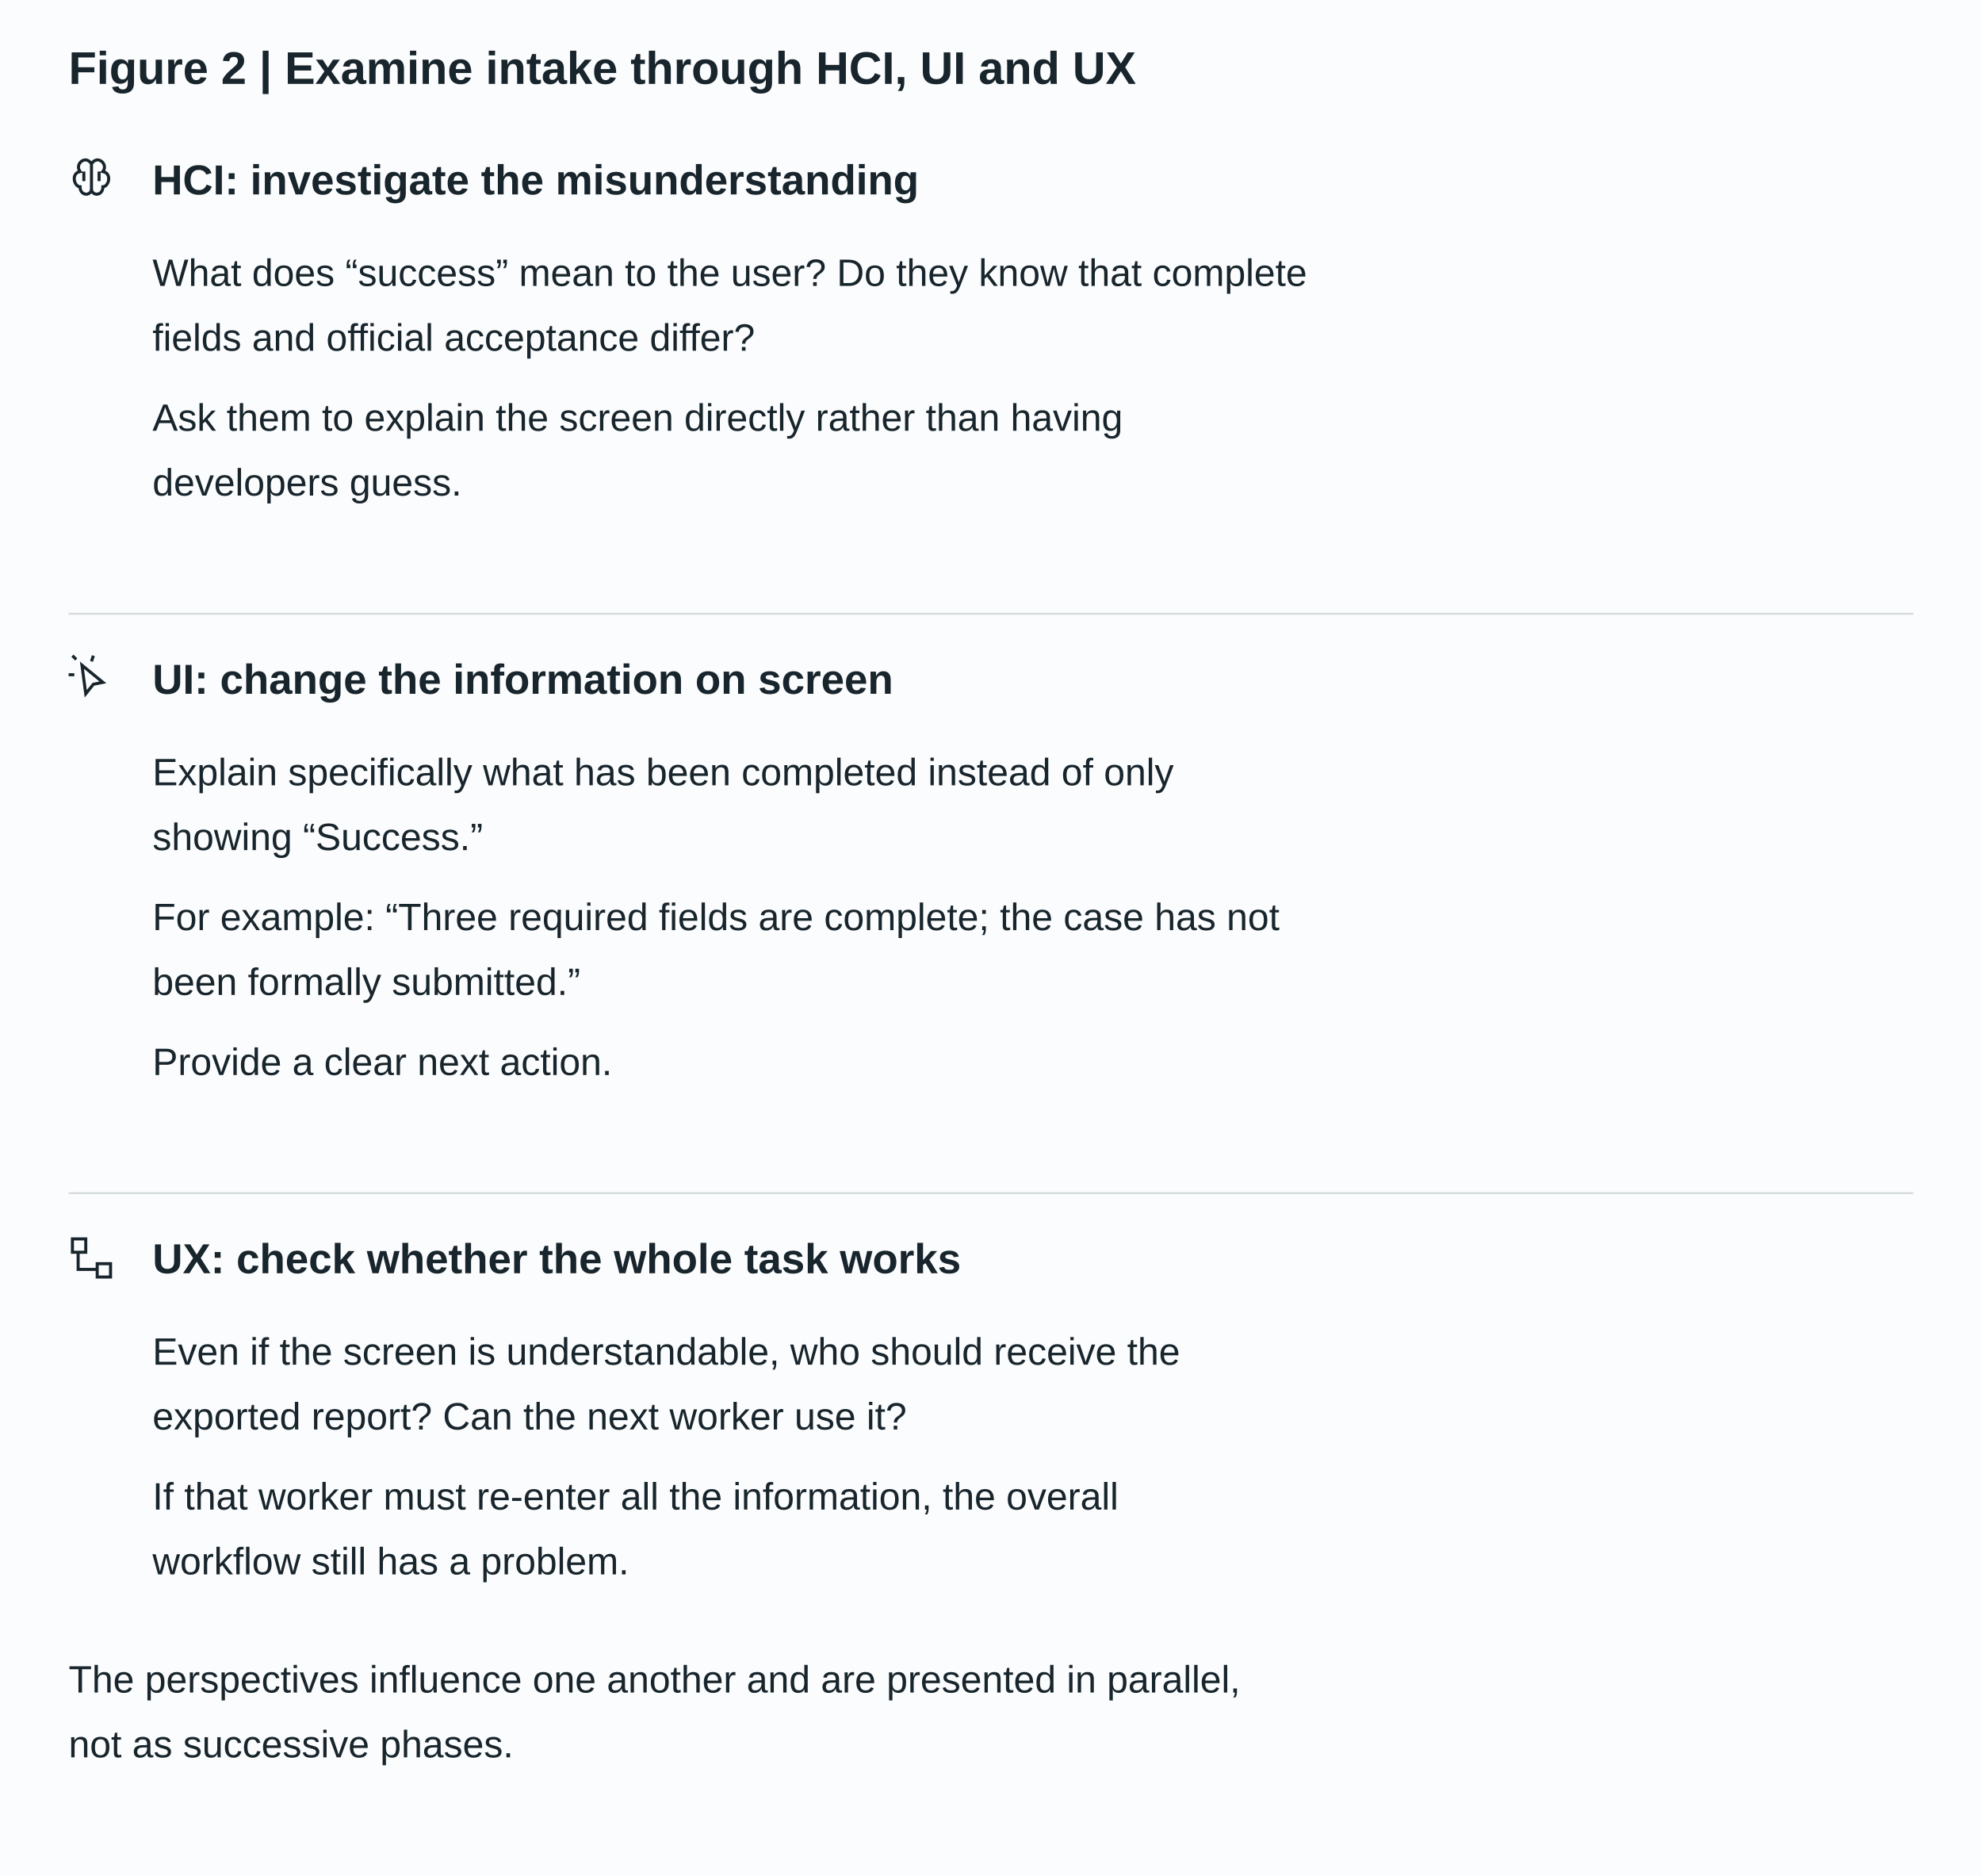
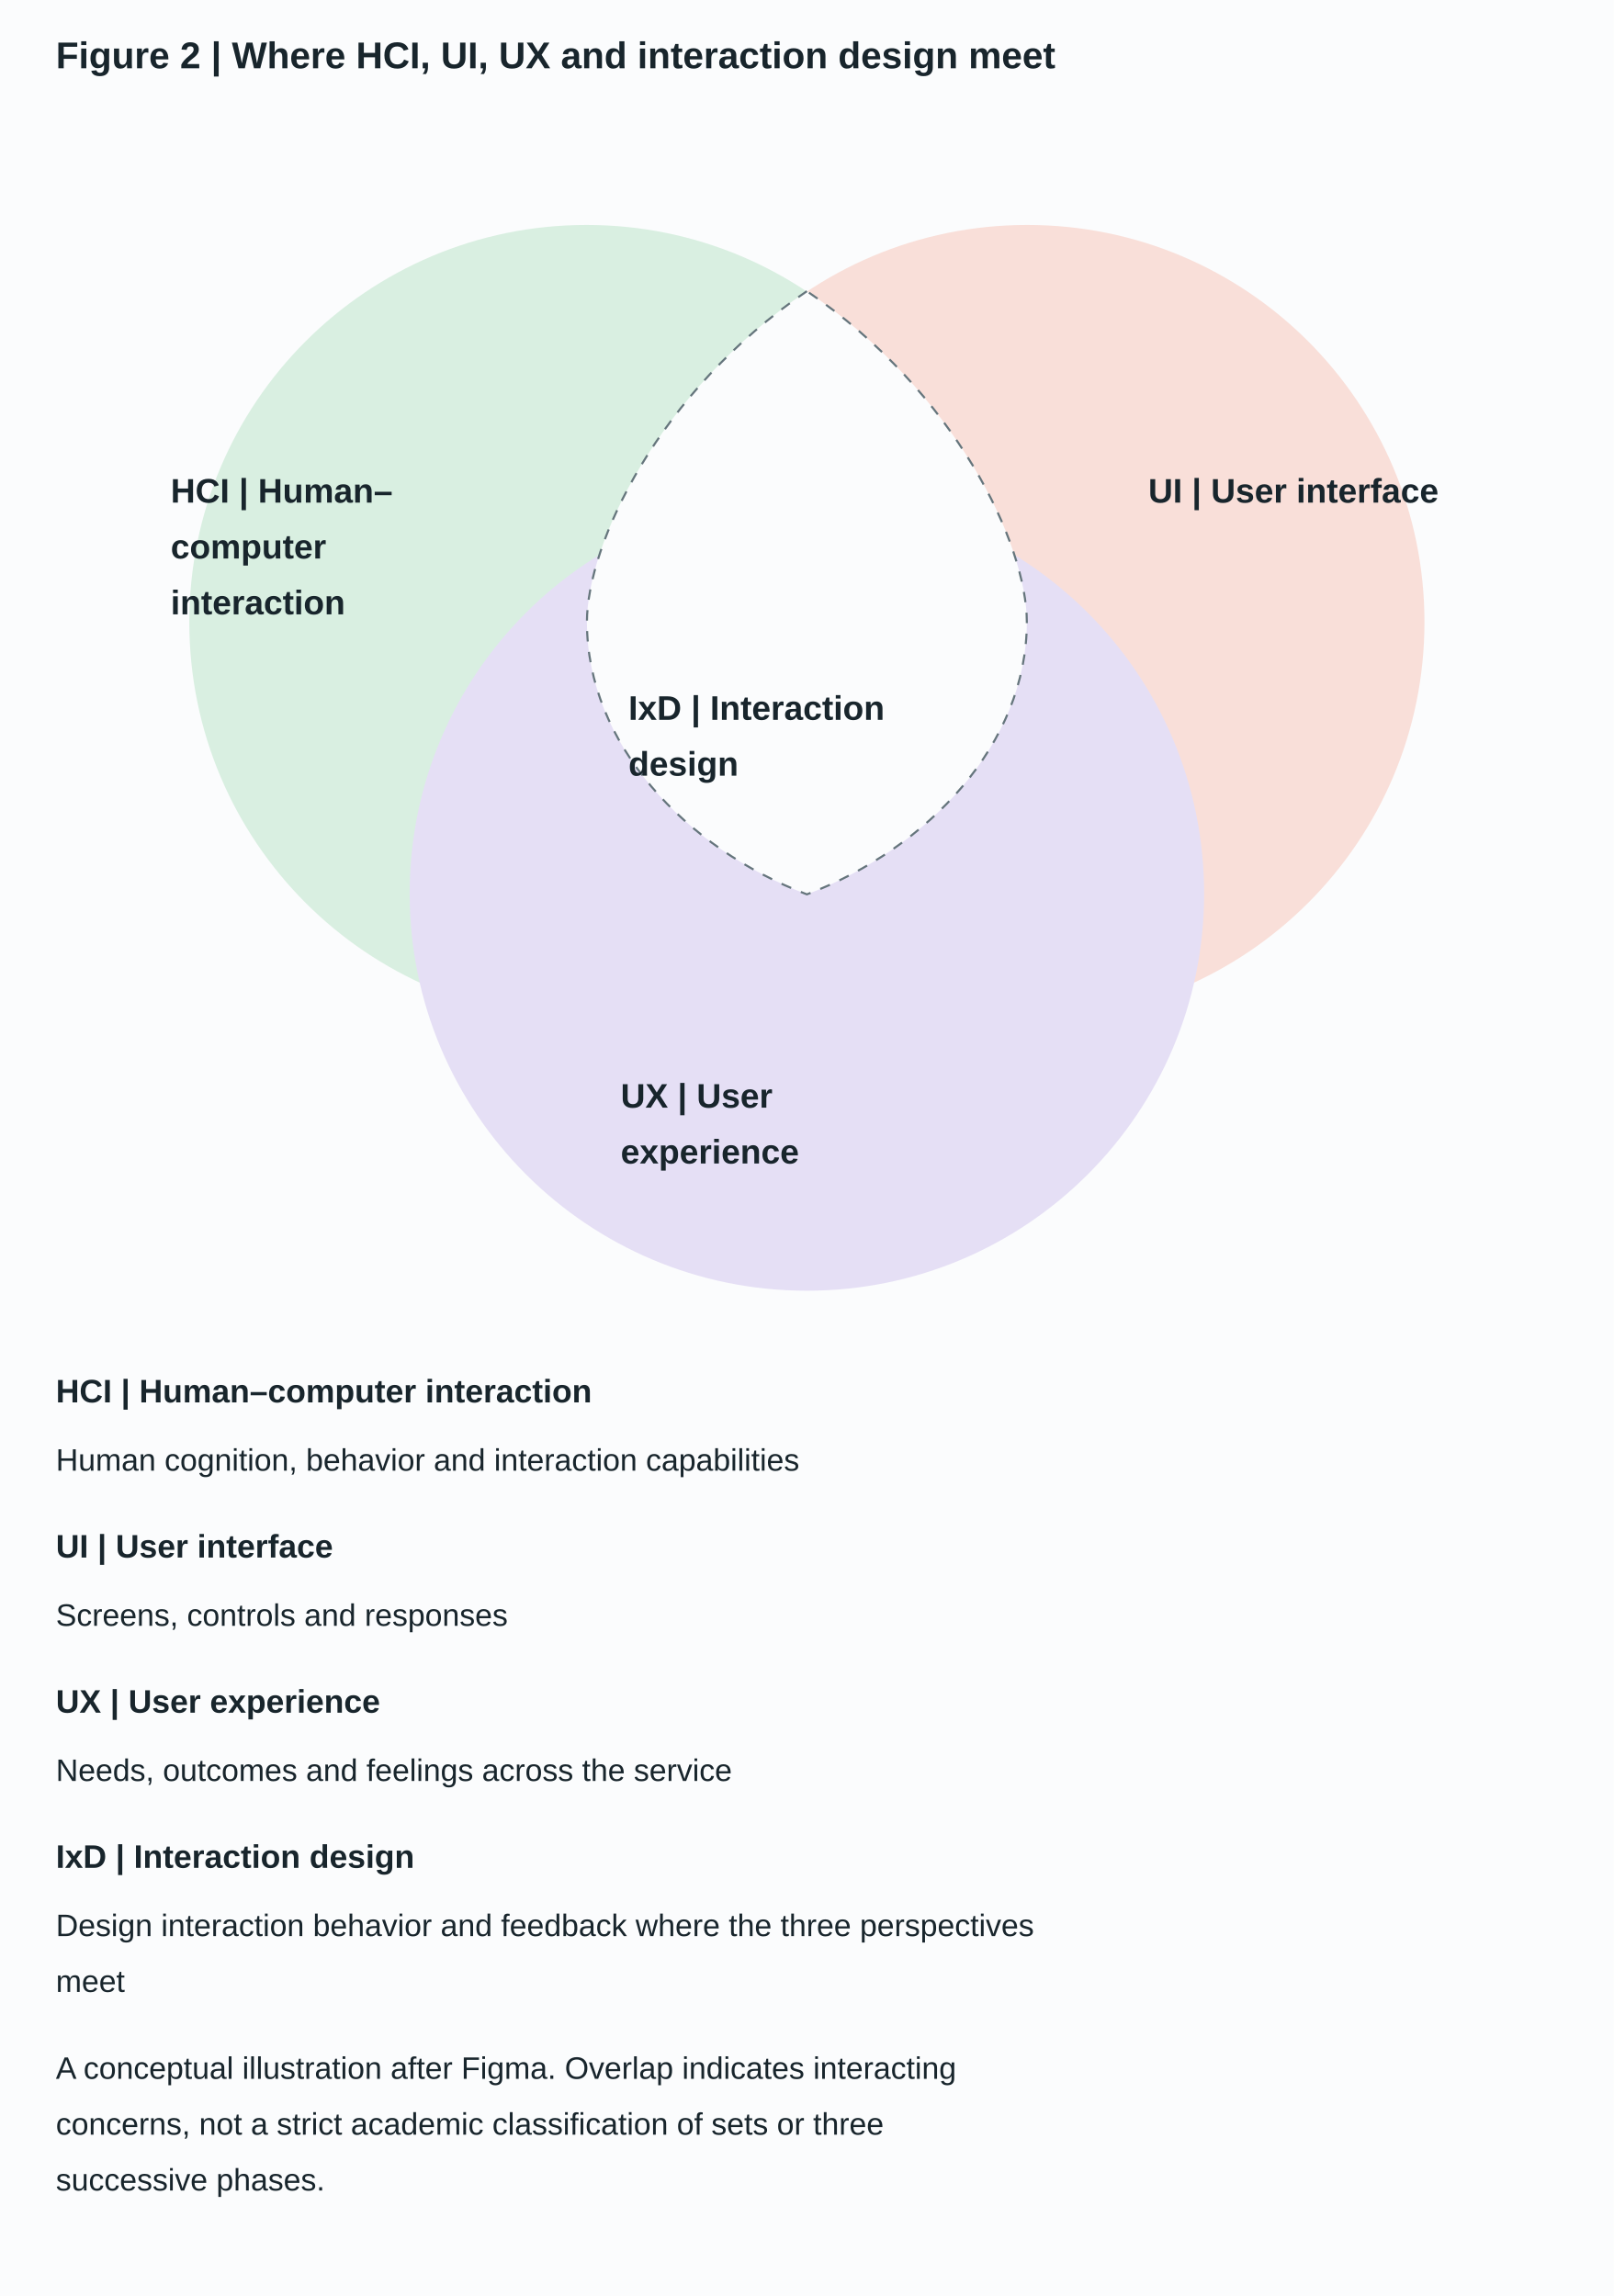
- <svg xmlns="http://www.w3.org/2000/svg" viewBox="0 0 1040 984" role="img" aria-labelledby="title desc" lang="en">
-   <rect width="1040" height="984" fill="#fbfcfd" />
+ <svg xmlns="http://www.w3.org/2000/svg" viewBox="0 0 1040 1480" role="img" aria-labelledby="title desc" lang="en">
+   <rect width="1040" height="1480" fill="#fbfcfd" />
  <g fill="#18252c" font-family="Arial, Noto Sans CJK TC, sans-serif">
-     <text x="36" y="44" font-size="24" font-weight="700">Figure 2 | Examine intake through HCI, UI and UX</text>
-     <path d="M12 4c-3-5-9 0-6 4-5 1-3 8 0 8 0 5 6 5 6 1V4Zm0 0c3-5 9 0 6 4 5 1 3 8 0 8 0 5-6 5-6 1M8 8v5m8-5v5" transform="translate(36 82)" fill="none" stroke="#18252c" stroke-width="1.6" />
-     <text x="80" y="102" font-size="22" font-weight="700">HCI: investigate the misunderstanding</text>
-     <text x="80" y="150" font-size="20" font-weight="400">What does “success” mean to the user? Do they know that complete</text>
-     <text x="80" y="184" font-size="20" font-weight="400">fields and official acceptance differ?</text>
-     <text x="80" y="226" font-size="20" font-weight="400">Ask them to explain the screen directly rather than having</text>
-     <text x="80" y="260" font-size="20" font-weight="400">developers guess.</text>
-     <path d="M36 322H1004" stroke="#d5dce0" />
-     <path d="m7 5 2 15 4-5 5-1L7 5Zm-3-3L2 0m10 3 1-3M3 10H0" transform="translate(36 344)" fill="none" stroke="#18252c" stroke-width="1.6" />
-     <text x="80" y="364" font-size="22" font-weight="700">UI: change the information on screen</text>
-     <text x="80" y="412" font-size="20" font-weight="400">Explain specifically what has been completed instead of only</text>
-     <text x="80" y="446" font-size="20" font-weight="400">showing “Success.”</text>
-     <text x="80" y="488" font-size="20" font-weight="400">For example: “Three required fields are complete; the case has not</text>
-     <text x="80" y="522" font-size="20" font-weight="400">been formally submitted.”</text>
-     <text x="80" y="564" font-size="20" font-weight="400">Provide a clear next action.</text>
-     <path d="M36 626H1004" stroke="#d5dce0" />
-     <path d="M2 2h7v7H2V2Zm13 13h7v7h-7v-7ZM5 9v9h10" transform="translate(36 648)" fill="none" stroke="#18252c" stroke-width="1.6" />
-     <text x="80" y="668" font-size="22" font-weight="700">UX: check whether the whole task works</text>
-     <text x="80" y="716" font-size="20" font-weight="400">Even if the screen is understandable, who should receive the</text>
-     <text x="80" y="750" font-size="20" font-weight="400">exported report? Can the next worker use it?</text>
-     <text x="80" y="792" font-size="20" font-weight="400">If that worker must re-enter all the information, the overall</text>
-     <text x="80" y="826" font-size="20" font-weight="400">workflow still has a problem.</text>
-     <text x="36" y="888" font-size="20" font-weight="400">The perspectives influence one another and are presented in parallel,</text>
-     <text x="36" y="922" font-size="20" font-weight="400">not as successive phases.</text>
+     <text x="36" y="44" font-size="24" font-weight="700">Figure 2 | Where HCI, UI, UX and interaction design meet</text>
+     <circle cx="378" cy="401" r="256" fill="#d9efe1" />
+     <circle cx="662" cy="401" r="256" fill="#f9dfd9" />
+     <circle cx="520" cy="576" r="256" fill="#e5dff5" />
+     <path d="M350 62C279 110 245 183 245 220c0 58 47 108 105 130 58-22 105-72 105-130 0-37-34-110-105-158Z" transform="translate(47.5 104) scale(1.35)" fill="#fbfcfd" stroke="#65757c" stroke-dasharray="5 5" />
+     <text x="110" y="324" font-size="22" font-weight="700">HCI | Human–</text>
+     <text x="110" y="360" font-size="22" font-weight="700">computer</text>
+     <text x="110" y="396" font-size="22" font-weight="700">interaction</text>
+     <text x="740" y="324" font-size="22" font-weight="700">UI | User interface</text>
+     <text x="400" y="714" font-size="22" font-weight="700">UX | User</text>
+     <text x="400" y="750" font-size="22" font-weight="700">experience</text>
+     <text x="405" y="464" font-size="22" font-weight="700">IxD | Interaction</text>
+     <text x="405" y="500" font-size="22" font-weight="700">design</text>
+     <text x="36" y="904" font-size="21" font-weight="700">HCI | Human–computer interaction</text>
+     <text x="36" y="948" font-size="20" font-weight="400">Human cognition, behavior and interaction capabilities</text>
+     <text x="36" y="1004" font-size="21" font-weight="700">UI | User interface</text>
+     <text x="36" y="1048" font-size="20" font-weight="400">Screens, controls and responses</text>
+     <text x="36" y="1104" font-size="21" font-weight="700">UX | User experience</text>
+     <text x="36" y="1148" font-size="20" font-weight="400">Needs, outcomes and feelings across the service</text>
+     <text x="36" y="1204" font-size="21" font-weight="700">IxD | Interaction design</text>
+     <text x="36" y="1248" font-size="20" font-weight="400">Design interaction behavior and feedback where the three perspectives</text>
+     <text x="36" y="1284" font-size="20" font-weight="400">meet</text>
+     <text x="36" y="1340" font-size="20" font-weight="400">A conceptual illustration after Figma. Overlap indicates interacting</text>
+     <text x="36" y="1376" font-size="20" font-weight="400">concerns, not a strict academic classification of sets or three</text>
+     <text x="36" y="1412" font-size="20" font-weight="400">successive phases.</text>
  </g>
</svg>
